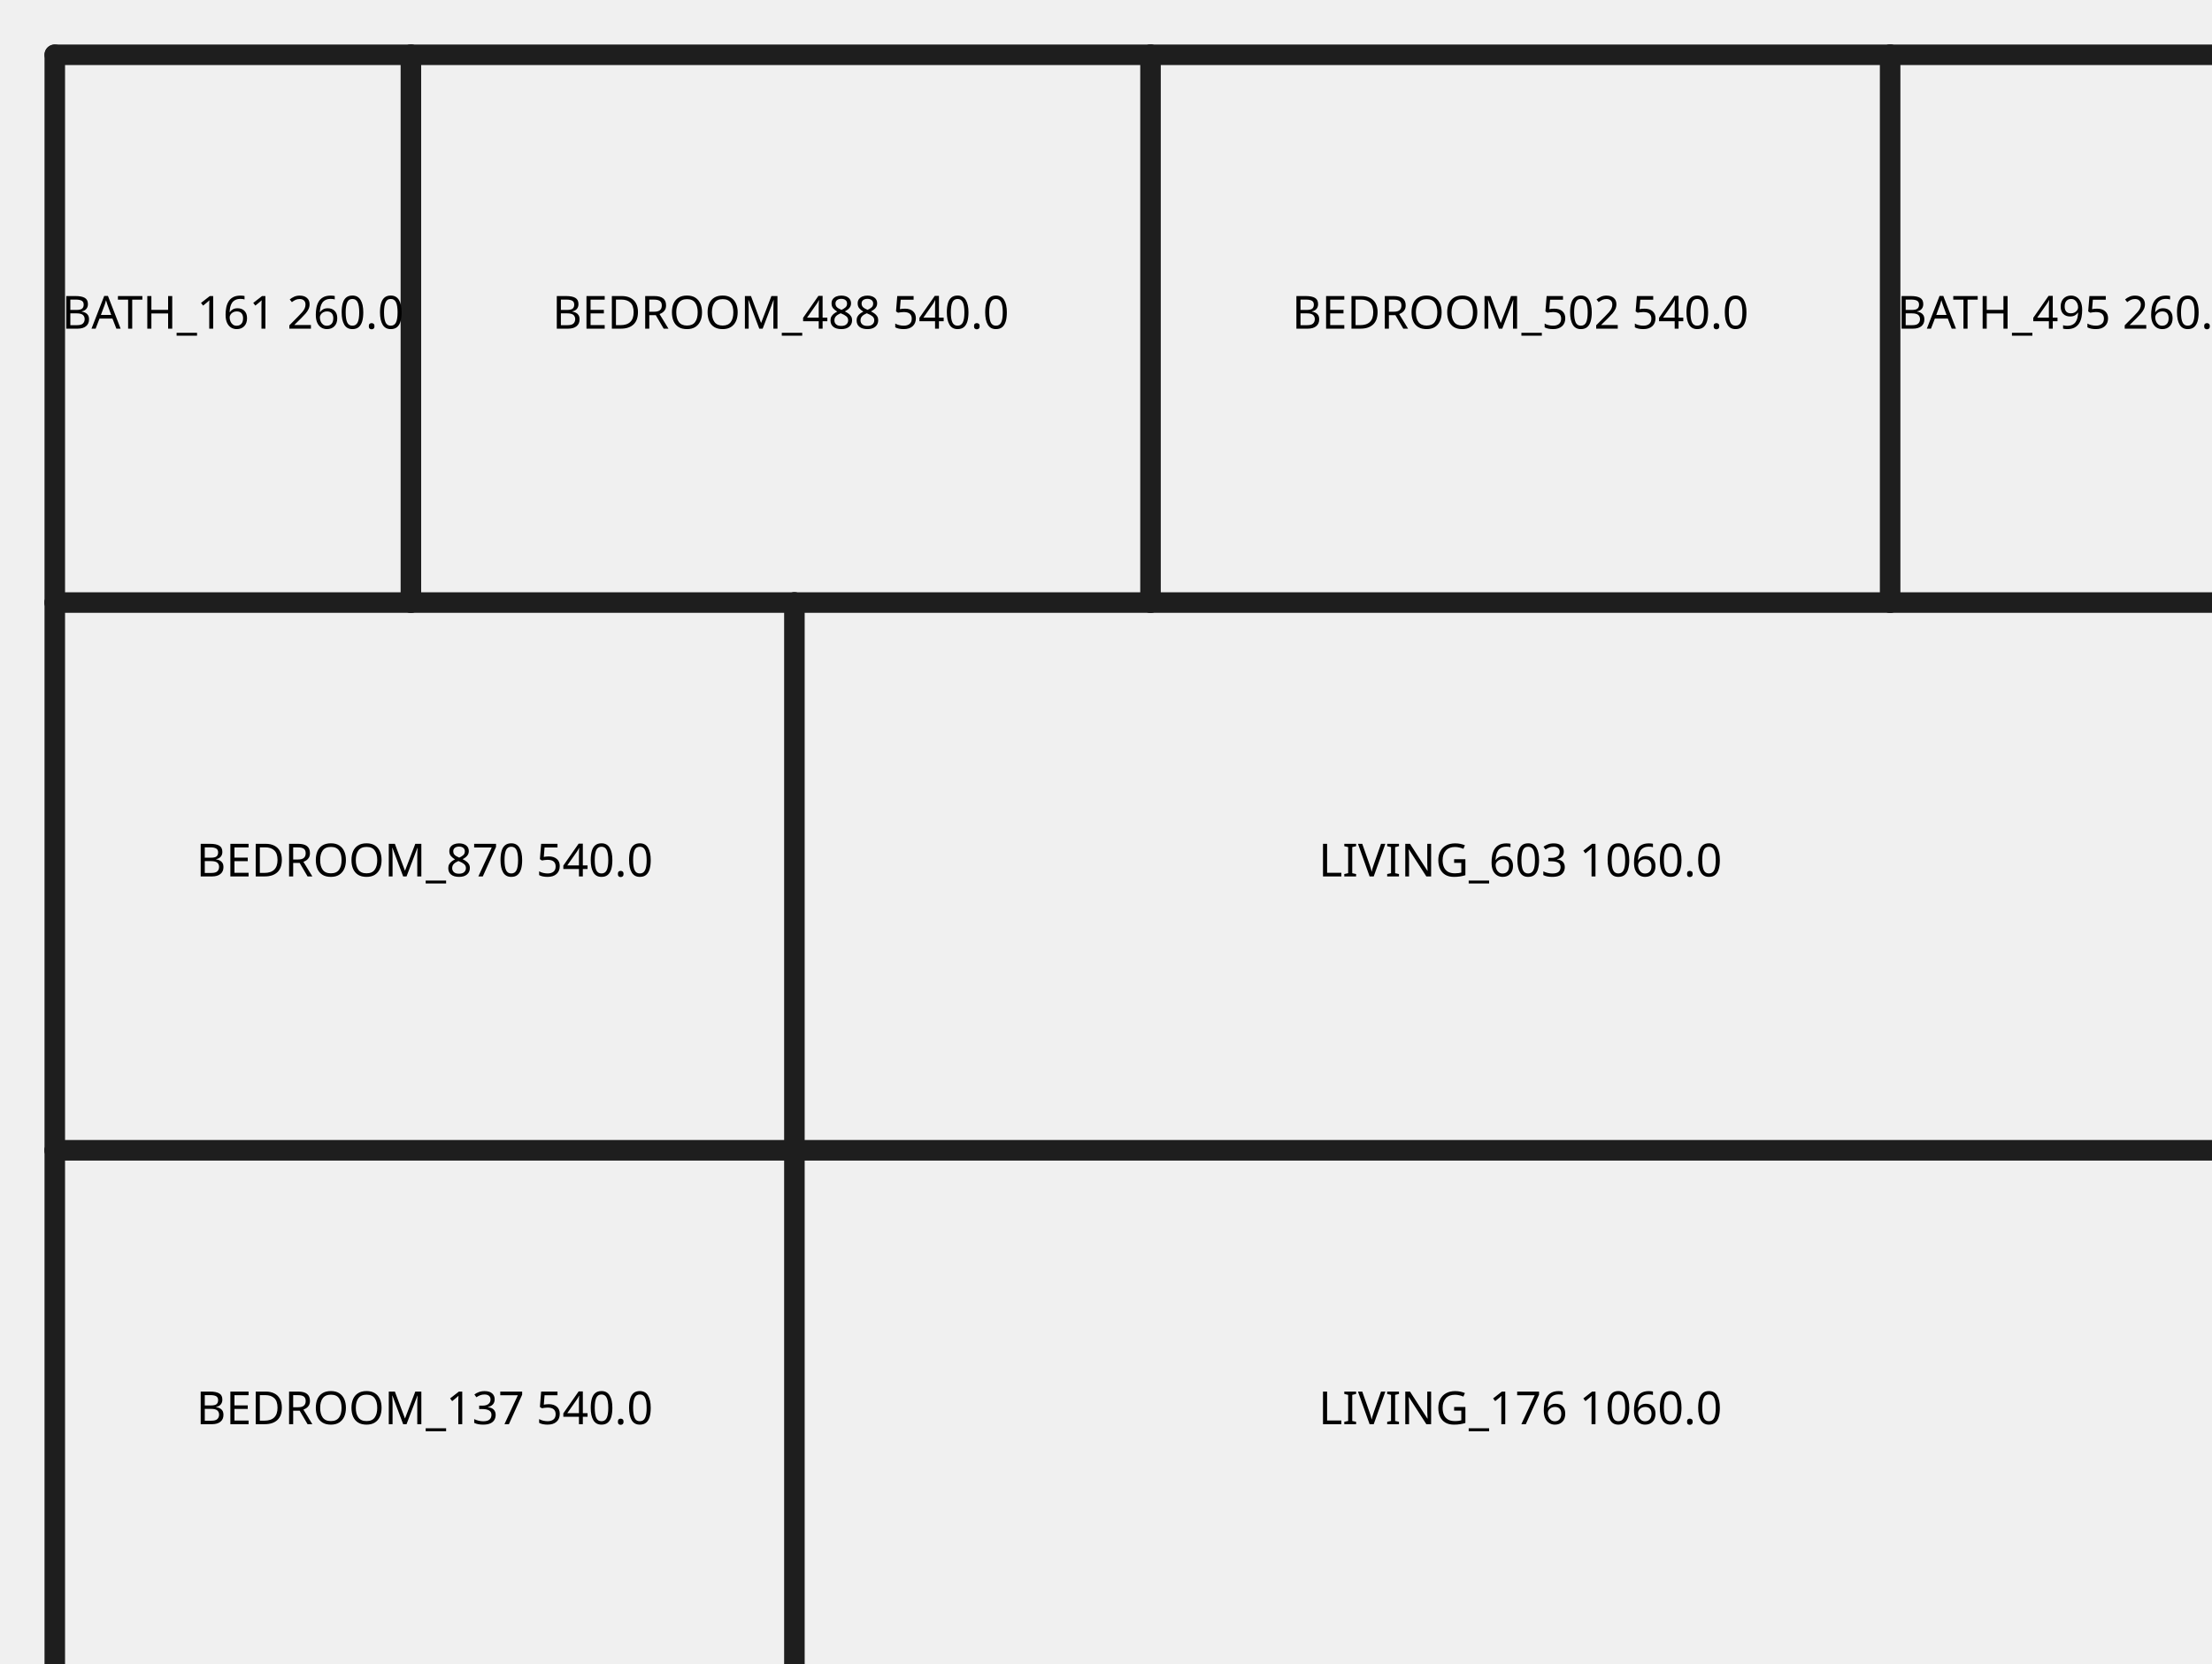
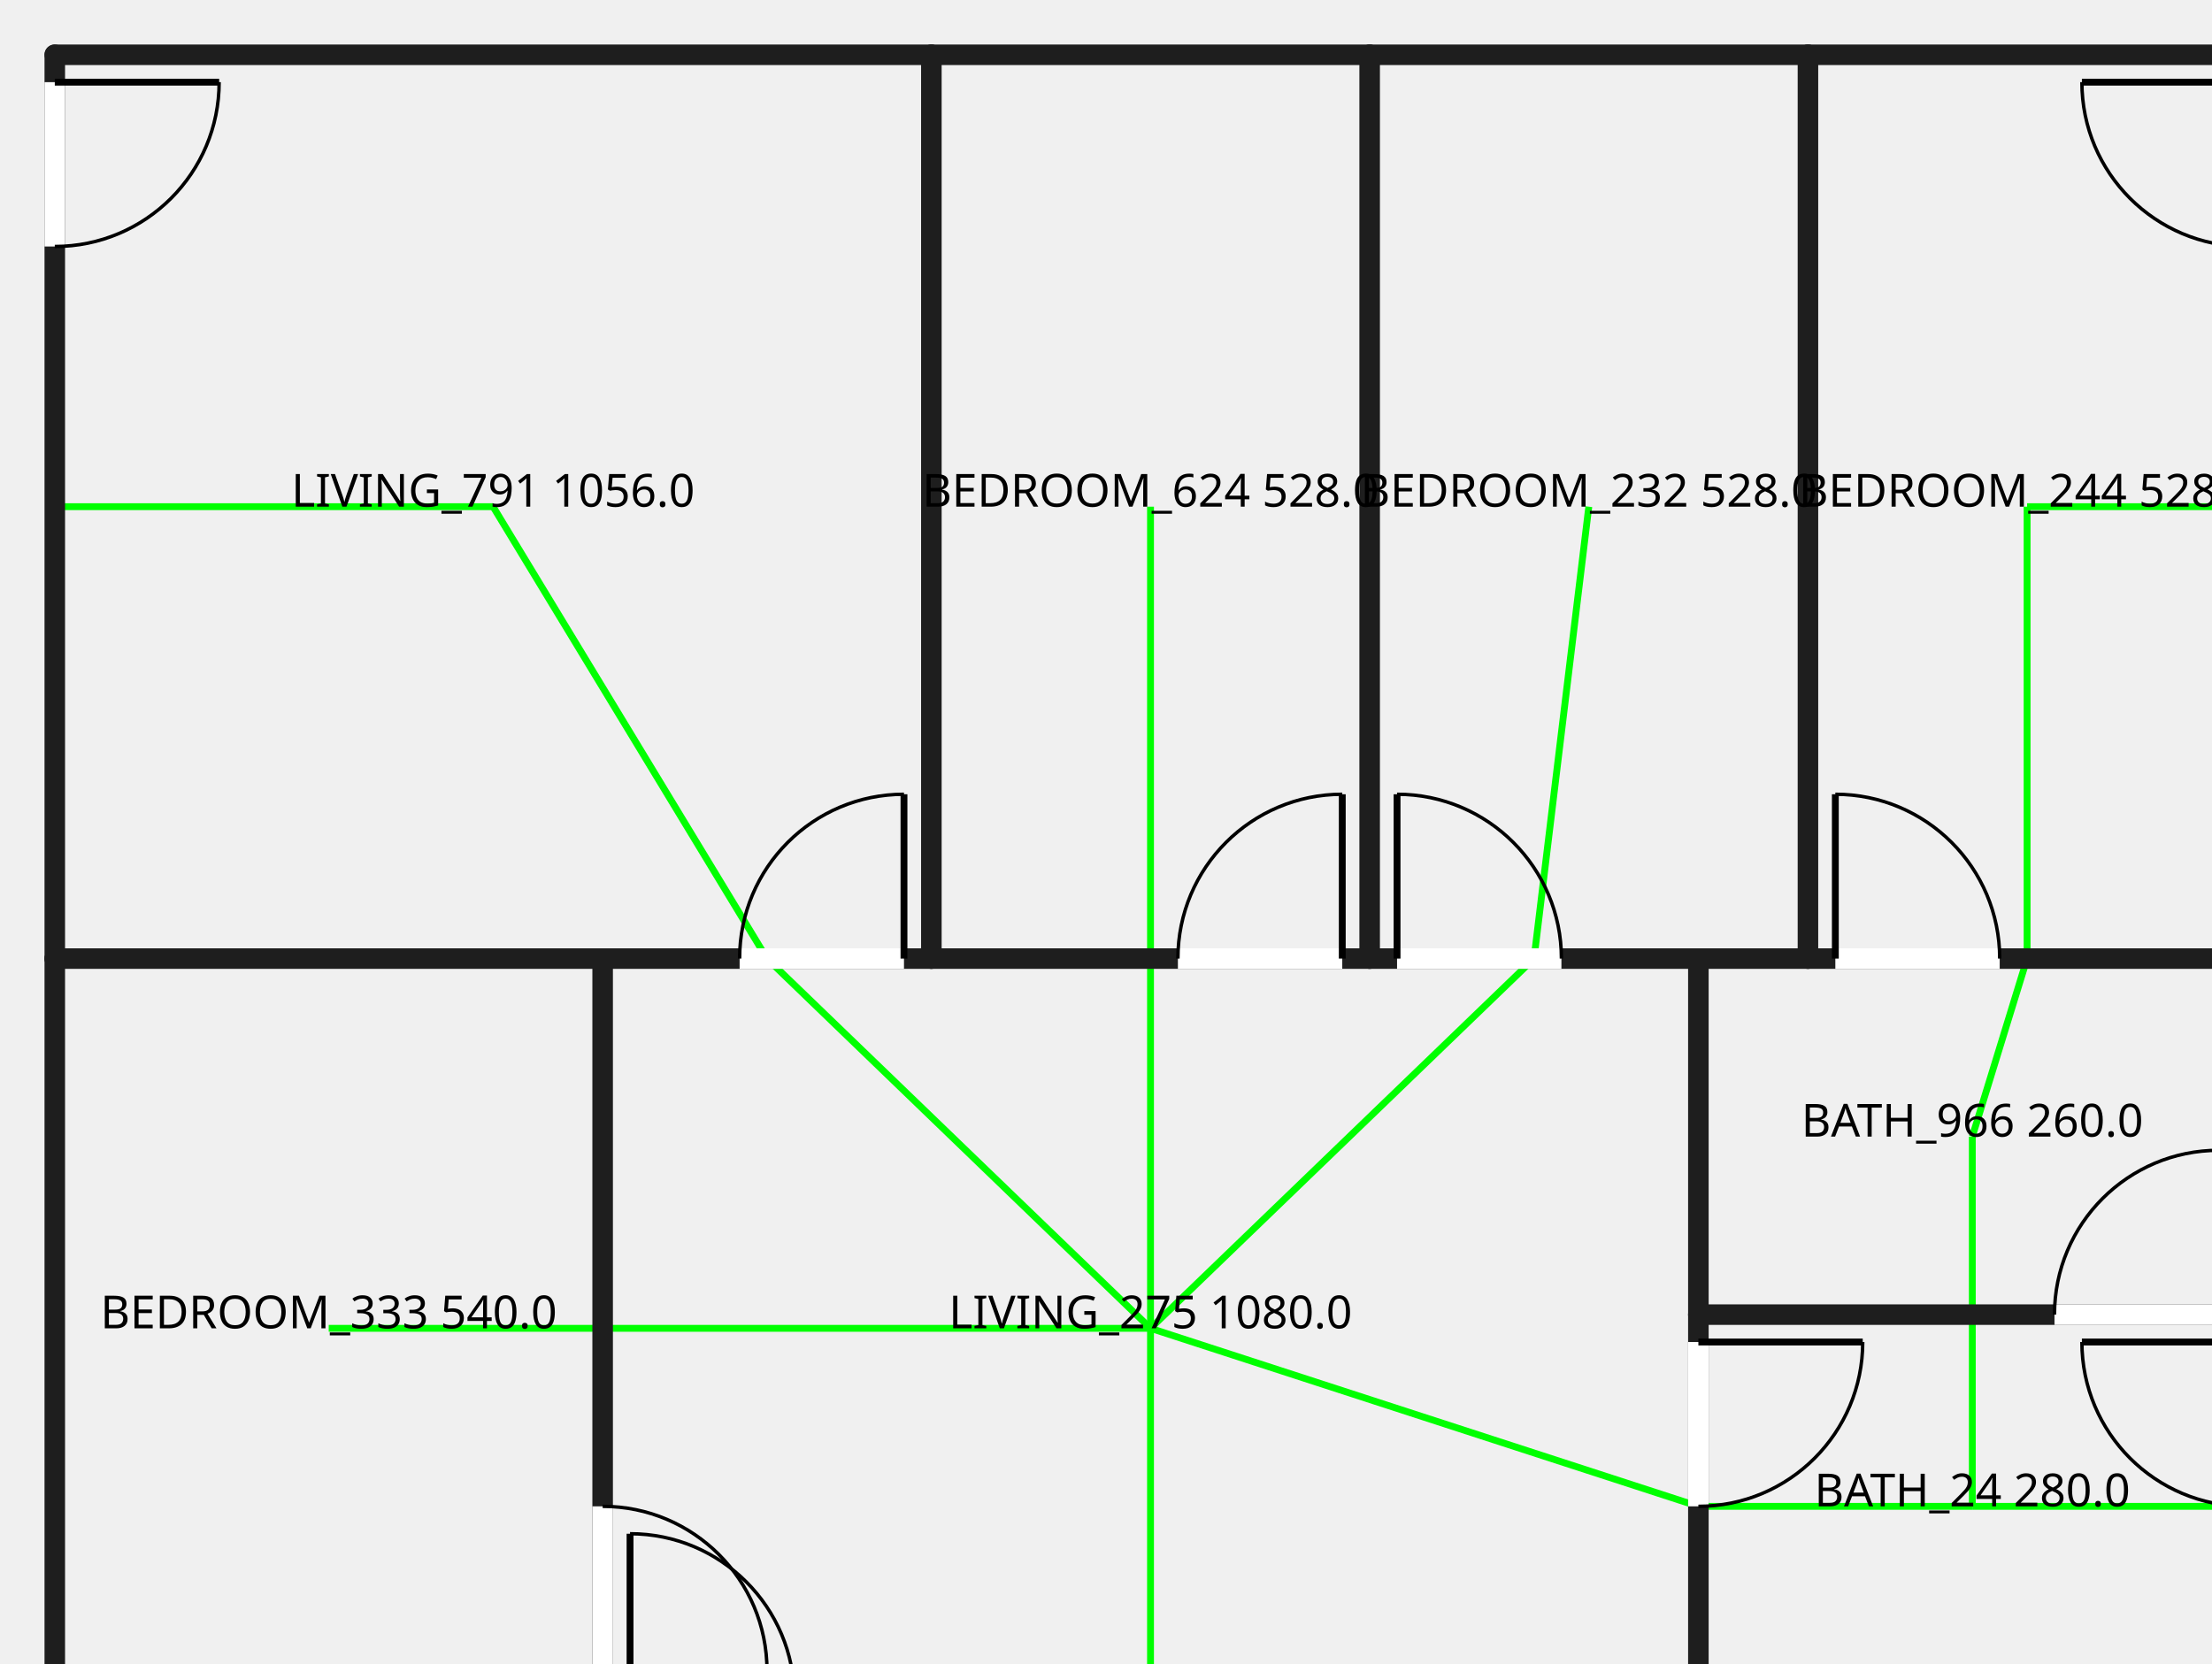
<svg xmlns="http://www.w3.org/2000/svg" baseProfile="full" height="100%" version="1.1" width="100%">
  <defs />
  <g transform="translate(32,32)">
-     <line stroke="rgb(30,30,30)" stroke-linecap="round" stroke-width="12" x1="432.0" x2="432.0" y1="640.0" y2="320.0" />
-     <line stroke="rgb(30,30,30)" stroke-linecap="round" stroke-width="12" x1="0" x2="208.0" y1="0" y2="0.0" />
-     <line stroke="rgb(30,30,30)" stroke-linecap="round" stroke-width="12" x1="1280" x2="1280.0" y1="0" y2="320.0" />
-     <line stroke="rgb(30,30,30)" stroke-linecap="round" stroke-width="12" x1="208.0" x2="0.0" y1="320.0" y2="320.0" />
-     <line stroke="rgb(30,30,30)" stroke-linecap="round" stroke-width="12" x1="208.0" x2="208.0" y1="320.0" y2="0.0" />
-     <line stroke="rgb(30,30,30)" stroke-linecap="round" stroke-width="12" x1="432.0" x2="0.0" y1="640.0" y2="640.0" />
-     <line stroke="rgb(30,30,30)" stroke-linecap="round" stroke-width="12" x1="1280.0" x2="432.0" y1="640.0" y2="640.0" />
-     <line stroke="rgb(30,30,30)" stroke-linecap="round" stroke-width="12" x1="432.0" x2="432.0" y1="960.0" y2="640.0" />
-     <line stroke="rgb(30,30,30)" stroke-linecap="round" stroke-width="12" x1="1280.0" x2="1280" y1="640.0" y2="960" />
-     <line stroke="rgb(30,30,30)" stroke-linecap="round" stroke-width="12" x1="1280.0" x2="1280.0" y1="320.0" y2="640.0" />
-     <line stroke="rgb(30,30,30)" stroke-linecap="round" stroke-width="12" x1="0.0" x2="0" y1="320.0" y2="0" />
-     <line stroke="rgb(30,30,30)" stroke-linecap="round" stroke-width="12" x1="208.0" x2="640.0" y1="0.0" y2="0.0" />
-     <line stroke="rgb(30,30,30)" stroke-linecap="round" stroke-width="12" x1="1072.0" x2="1072.0" y1="320.0" y2="0.0" />
-     <line stroke="rgb(30,30,30)" stroke-linecap="round" stroke-width="12" x1="1280" x2="432.0" y1="960" y2="960.0" />
-     <line stroke="rgb(30,30,30)" stroke-linecap="round" stroke-width="12" x1="432.0" x2="208.0" y1="320.0" y2="320.0" />
-     <line stroke="rgb(30,30,30)" stroke-linecap="round" stroke-width="12" x1="640.0" x2="640.0" y1="320.0" y2="0.0" />
-     <line stroke="rgb(30,30,30)" stroke-linecap="round" stroke-width="12" x1="0" x2="0.0" y1="960" y2="640.0" />
-     <line stroke="rgb(30,30,30)" stroke-linecap="round" stroke-width="12" x1="640.0" x2="432.0" y1="320.0" y2="320.0" />
-     <line stroke="rgb(30,30,30)" stroke-linecap="round" stroke-width="12" x1="432.0" x2="0" y1="960.0" y2="960" />
-     <line stroke="rgb(30,30,30)" stroke-linecap="round" stroke-width="12" x1="0.0" x2="0.0" y1="640.0" y2="320.0" />
-     <line stroke="rgb(30,30,30)" stroke-linecap="round" stroke-width="12" x1="640.0" x2="1072.0" y1="0.0" y2="0.0" />
-     <line stroke="rgb(30,30,30)" stroke-linecap="round" stroke-width="12" x1="1280.0" x2="1072.0" y1="320.0" y2="320.0" />
-     <line stroke="rgb(30,30,30)" stroke-linecap="round" stroke-width="12" x1="1072.0" x2="640.0" y1="320.0" y2="320.0" />
-     <line stroke="rgb(30,30,30)" stroke-linecap="round" stroke-width="12" x1="1072.0" x2="1280" y1="0.0" y2="0" />
-     <text style="font-family: sans-serif; font-size: 20pt" text-anchor="middle" x="216.0" y="800.0">BEDROOM_137 540.0</text>
-     <text style="font-family: sans-serif; font-size: 20pt" text-anchor="middle" x="856.0" y="800.0">LIVING_176 1060.0</text>
-     <text style="font-family: sans-serif; font-size: 20pt" text-anchor="middle" x="216.0" y="480.0">BEDROOM_870 540.0</text>
-     <text style="font-family: sans-serif; font-size: 20pt" text-anchor="middle" x="856.0" y="480.0">LIVING_603 1060.0</text>
-     <text style="font-family: sans-serif; font-size: 20pt" text-anchor="middle" x="104.0" y="160.0">BATH_161 260.0</text>
-     <text style="font-family: sans-serif; font-size: 20pt" text-anchor="middle" x="424.0" y="160.0">BEDROOM_488 540.0</text>
-     <text style="font-family: sans-serif; font-size: 20pt" text-anchor="middle" x="856.0" y="160.0">BEDROOM_502 540.0</text>
-     <text style="font-family: sans-serif; font-size: 20pt" text-anchor="middle" x="1176.0" y="160.0">BATH_495 260.0</text>
+     <line stroke="rgb(0,255,0)" stroke-width="4" x1="160.0" x2="320.0" y1="744.0" y2="744.0" />
+     <line stroke="rgb(0,255,0)" stroke-width="4" x1="640.0" x2="416.0" y1="744.0" y2="528.0" />
+     <line stroke="rgb(0,255,0)" stroke-width="4" x1="640.0" x2="640.0" y1="744.0" y2="528.0" />
+     <line stroke="rgb(0,255,0)" stroke-width="4" x1="640.0" x2="864.0" y1="744.0" y2="528.0" />
+     <line stroke="rgb(0,255,0)" stroke-width="4" x1="640.0" x2="960.0" y1="744.0" y2="848.0" />
+     <line stroke="rgb(0,255,0)" stroke-width="4" x1="640.0" x2="640.0" y1="744.0" y2="960.0" />
+     <line stroke="rgb(0,255,0)" stroke-width="4" x1="640.0" x2="320.0" y1="744.0" y2="744.0" />
+     <line stroke="rgb(0,255,0)" stroke-width="4" x1="1120.0" x2="1120.0" y1="848.0" y2="736.0" />
+     <line stroke="rgb(0,255,0)" stroke-width="4" x1="1120.0" x2="1280.0" y1="848.0" y2="848.0" />
+     <line stroke="rgb(0,255,0)" stroke-width="4" x1="1120.0" x2="960.0" y1="848.0" y2="848.0" />
+     <line stroke="rgb(0,255,0)" stroke-width="4" x1="1120.0" x2="1152.0" y1="632.0" y2="528.0" />
+     <line stroke="rgb(0,255,0)" stroke-width="4" x1="1120.0" x2="1120.0" y1="632.0" y2="736.0" />
+     <line stroke="rgb(0,255,0)" stroke-width="4" x1="256.0" x2="416.0" y1="264.0" y2="528.0" />
+     <line stroke="rgb(0,255,0)" stroke-width="4" x1="256.0" x2="0.0" y1="264.0" y2="264.0" />
+     <line stroke="rgb(0,255,0)" stroke-width="4" x1="640.0" x2="640.0" y1="264.0" y2="528.0" />
+     <line stroke="rgb(0,255,0)" stroke-width="4" x1="896.0" x2="864.0" y1="264.0" y2="528.0" />
+     <line stroke="rgb(0,255,0)" stroke-width="4" x1="1152.0" x2="1280.0" y1="264.0" y2="264.0" />
+     <line stroke="rgb(0,255,0)" stroke-width="4" x1="1152.0" x2="1152.0" y1="264.0" y2="528.0" />
+     <line stroke="rgb(30,30,30)" stroke-linecap="round" stroke-width="12" x1="0" x2="0.0" y1="960" y2="528.0" />
+     <line stroke="rgb(30,30,30)" stroke-linecap="round" stroke-width="12" x1="768.0" x2="768.0" y1="528.0" y2="0.0" />
+     <line stroke="rgb(30,30,30)" stroke-linecap="round" stroke-width="12" x1="960.0" x2="768.0" y1="528.0" y2="528.0" />
+     <line stroke="white" stroke-width="12" x1="784.0" x2="880.0" y1="528.0" y2="528.0" />
+     <line stroke="rgb(0,0,0)" stroke-width="4" x1="784.0" x2="784.0" y1="528.0" y2="432.0" />
+     <path d="M880.0 528.0 A 96 96 -1 0,0 784.0 432.0" fill="none" stroke="black" stroke-width="2" />
+     <line stroke="rgb(30,30,30)" stroke-linecap="round" stroke-width="12" x1="1024.0" x2="1280" y1="0.0" y2="0" />
+     <line stroke="rgb(30,30,30)" stroke-linecap="round" stroke-width="12" x1="1280.0" x2="1280.0" y1="528.0" y2="736.0" />
+     <line stroke="rgb(30,30,30)" stroke-linecap="round" stroke-width="12" x1="1024.0" x2="1024.0" y1="528.0" y2="0.0" />
+     <line stroke="rgb(30,30,30)" stroke-linecap="round" stroke-width="12" x1="960.0" x2="960.0" y1="736.0" y2="528.0" />
+     <line stroke="rgb(30,30,30)" stroke-linecap="round" stroke-width="12" x1="320.0" x2="320.0" y1="960.0" y2="528.0" />
+     <line stroke="white" stroke-width="12" x1="320.0" x2="320.0" y1="944" y2="848" />
+     <line stroke="rgb(0,0,0)" stroke-width="4" x1="320.0" x2="416.0" y1="944" y2="944" />
+     <path d="M320.0 848 A 96 96 -1 0,1 416.0 944" fill="none" stroke="black" stroke-width="2" />
+     <line stroke="rgb(30,30,30)" stroke-linecap="round" stroke-width="12" x1="1280.0" x2="960.0" y1="736.0" y2="736.0" />
+     <line stroke="white" stroke-width="12" x1="1264.0" x2="1168.0" y1="736.0" y2="736.0" />
+     <line stroke="rgb(0,0,0)" stroke-width="4" x1="1264.0" x2="1264.0" y1="736.0" y2="640.0" />
+     <path d="M1168.0 736.0 A 96 96 -1 0,1 1264.0 640.0" fill="none" stroke="black" stroke-width="2" />
+     <line stroke="rgb(30,30,30)" stroke-linecap="round" stroke-width="12" x1="320.0" x2="0" y1="960.0" y2="960" />
+     <line stroke="rgb(30,30,30)" stroke-linecap="round" stroke-width="12" x1="512.0" x2="512.0" y1="528.0" y2="0.0" />
+     <line stroke="rgb(30,30,30)" stroke-linecap="round" stroke-width="12" x1="512.0" x2="320.0" y1="528.0" y2="528.0" />
+     <line stroke="white" stroke-width="12" x1="496.0" x2="400.0" y1="528.0" y2="528.0" />
+     <line stroke="rgb(0,0,0)" stroke-width="4" x1="496.0" x2="496.0" y1="528.0" y2="432.0" />
+     <path d="M400.0 528.0 A 96 96 -1 0,1 496.0 432.0" fill="none" stroke="black" stroke-width="2" />
+     <line stroke="rgb(30,30,30)" stroke-linecap="round" stroke-width="12" x1="320.0" x2="0.0" y1="528.0" y2="528.0" />
+     <line stroke="rgb(30,30,30)" stroke-linecap="round" stroke-width="12" x1="768.0" x2="1024.0" y1="0.0" y2="0.0" />
+     <line stroke="rgb(30,30,30)" stroke-linecap="round" stroke-width="12" x1="1024.0" x2="960.0" y1="528.0" y2="528.0" />
+     <line stroke="rgb(30,30,30)" stroke-linecap="round" stroke-width="12" x1="1280.0" x2="1280" y1="736.0" y2="960" />
+     <line stroke="white" stroke-width="12" x1="1280" x2="1280" y1="752" y2="848" />
+     <line stroke="rgb(0,0,0)" stroke-width="4" x1="1280" x2="1184" y1="752" y2="752" />
+     <path d="M1280 848 A 96 96 -1 0,1 1184 752" fill="none" stroke="black" stroke-width="2" />
+     <line stroke="rgb(30,30,30)" stroke-linecap="round" stroke-width="12" x1="960.0" x2="960.0" y1="960.0" y2="736.0" />
+     <line stroke="white" stroke-width="12" x1="960.0" x2="960.0" y1="752.0" y2="848.0" />
+     <line stroke="rgb(0,0,0)" stroke-width="4" x1="960.0" x2="1056.0" y1="752.0" y2="752.0" />
+     <path d="M960.0 848.0 A 96 96 -1 0,0 1056.0 752.0" fill="none" stroke="black" stroke-width="2" />
+     <line stroke="rgb(30,30,30)" stroke-linecap="round" stroke-width="12" x1="512.0" x2="768.0" y1="0.0" y2="0.0" />
+     <line stroke="rgb(30,30,30)" stroke-linecap="round" stroke-width="12" x1="960.0" x2="320.0" y1="960.0" y2="960.0" />
+     <line stroke="white" stroke-width="12" x1="336.0" x2="432.0" y1="960.0" y2="960.0" />
+     <line stroke="rgb(0,0,0)" stroke-width="4" x1="336.0" x2="336.0" y1="960.0" y2="864.0" />
+     <path d="M432.0 960.0 A 96 96 -1 0,0 336.0 864.0" fill="none" stroke="black" stroke-width="2" />
+     <line stroke="rgb(30,30,30)" stroke-linecap="round" stroke-width="12" x1="0" x2="512.0" y1="0" y2="0.0" />
+     <line stroke="rgb(30,30,30)" stroke-linecap="round" stroke-width="12" x1="1280.0" x2="1024.0" y1="528.0" y2="528.0" />
+     <line stroke="white" stroke-width="12" x1="1040.0" x2="1136.0" y1="528.0" y2="528.0" />
+     <line stroke="rgb(0,0,0)" stroke-width="4" x1="1040.0" x2="1040.0" y1="528.0" y2="432.0" />
+     <path d="M1136.0 528.0 A 96 96 -1 0,0 1040.0 432.0" fill="none" stroke="black" stroke-width="2" />
+     <line stroke="rgb(30,30,30)" stroke-linecap="round" stroke-width="12" x1="0.0" x2="0" y1="528.0" y2="0" />
+     <line stroke="white" stroke-width="12" x1="0.0" x2="0.0" y1="16.0" y2="112.0" />
+     <line stroke="rgb(0,0,0)" stroke-width="4" x1="0.0" x2="96.0" y1="16.0" y2="16.0" />
+     <path d="M0.0 112.0 A 96 96 -1 0,0 96.0 16.0" fill="none" stroke="black" stroke-width="2" />
+     <line stroke="rgb(30,30,30)" stroke-linecap="round" stroke-width="12" x1="1280" x2="960.0" y1="960" y2="960.0" />
+     <line stroke="rgb(30,30,30)" stroke-linecap="round" stroke-width="12" x1="1280" x2="1280.0" y1="0" y2="528.0" />
+     <line stroke="white" stroke-width="12" x1="1280" x2="1280" y1="16.0" y2="112.0" />
+     <line stroke="rgb(0,0,0)" stroke-width="4" x1="1280" x2="1184" y1="16.0" y2="16.0" />
+     <path d="M1280 112.0 A 96 96 -1 0,1 1184 16.0" fill="none" stroke="black" stroke-width="2" />
+     <line stroke="rgb(30,30,30)" stroke-linecap="round" stroke-width="12" x1="768.0" x2="512.0" y1="528.0" y2="528.0" />
+     <line stroke="white" stroke-width="12" x1="752.0" x2="656.0" y1="528.0" y2="528.0" />
+     <line stroke="rgb(0,0,0)" stroke-width="4" x1="752.0" x2="752.0" y1="528.0" y2="432.0" />
+     <path d="M656.0 528.0 A 96 96 -1 0,1 752.0 432.0" fill="none" stroke="black" stroke-width="2" />
+     <text style="font-family: sans-serif; font-size: 20pt" text-anchor="middle" x="160.0" y="744.0">BEDROOM_333 540.0</text>
+     <text style="font-family: sans-serif; font-size: 20pt" text-anchor="middle" x="640.0" y="744.0">LIVING_275 1080.0</text>
+     <text style="font-family: sans-serif; font-size: 20pt" text-anchor="middle" x="1120.0" y="848.0">BATH_24 280.0</text>
+     <text style="font-family: sans-serif; font-size: 20pt" text-anchor="middle" x="1120.0" y="632.0">BATH_966 260.0</text>
+     <text style="font-family: sans-serif; font-size: 20pt" text-anchor="middle" x="256.0" y="264.0">LIVING_791 1056.0</text>
+     <text style="font-family: sans-serif; font-size: 20pt" text-anchor="middle" x="640.0" y="264.0">BEDROOM_624 528.0</text>
+     <text style="font-family: sans-serif; font-size: 20pt" text-anchor="middle" x="896.0" y="264.0">BEDROOM_232 528.0</text>
+     <text style="font-family: sans-serif; font-size: 20pt" text-anchor="middle" x="1152.0" y="264.0">BEDROOM_244 528.0</text>
  </g>
</svg>
